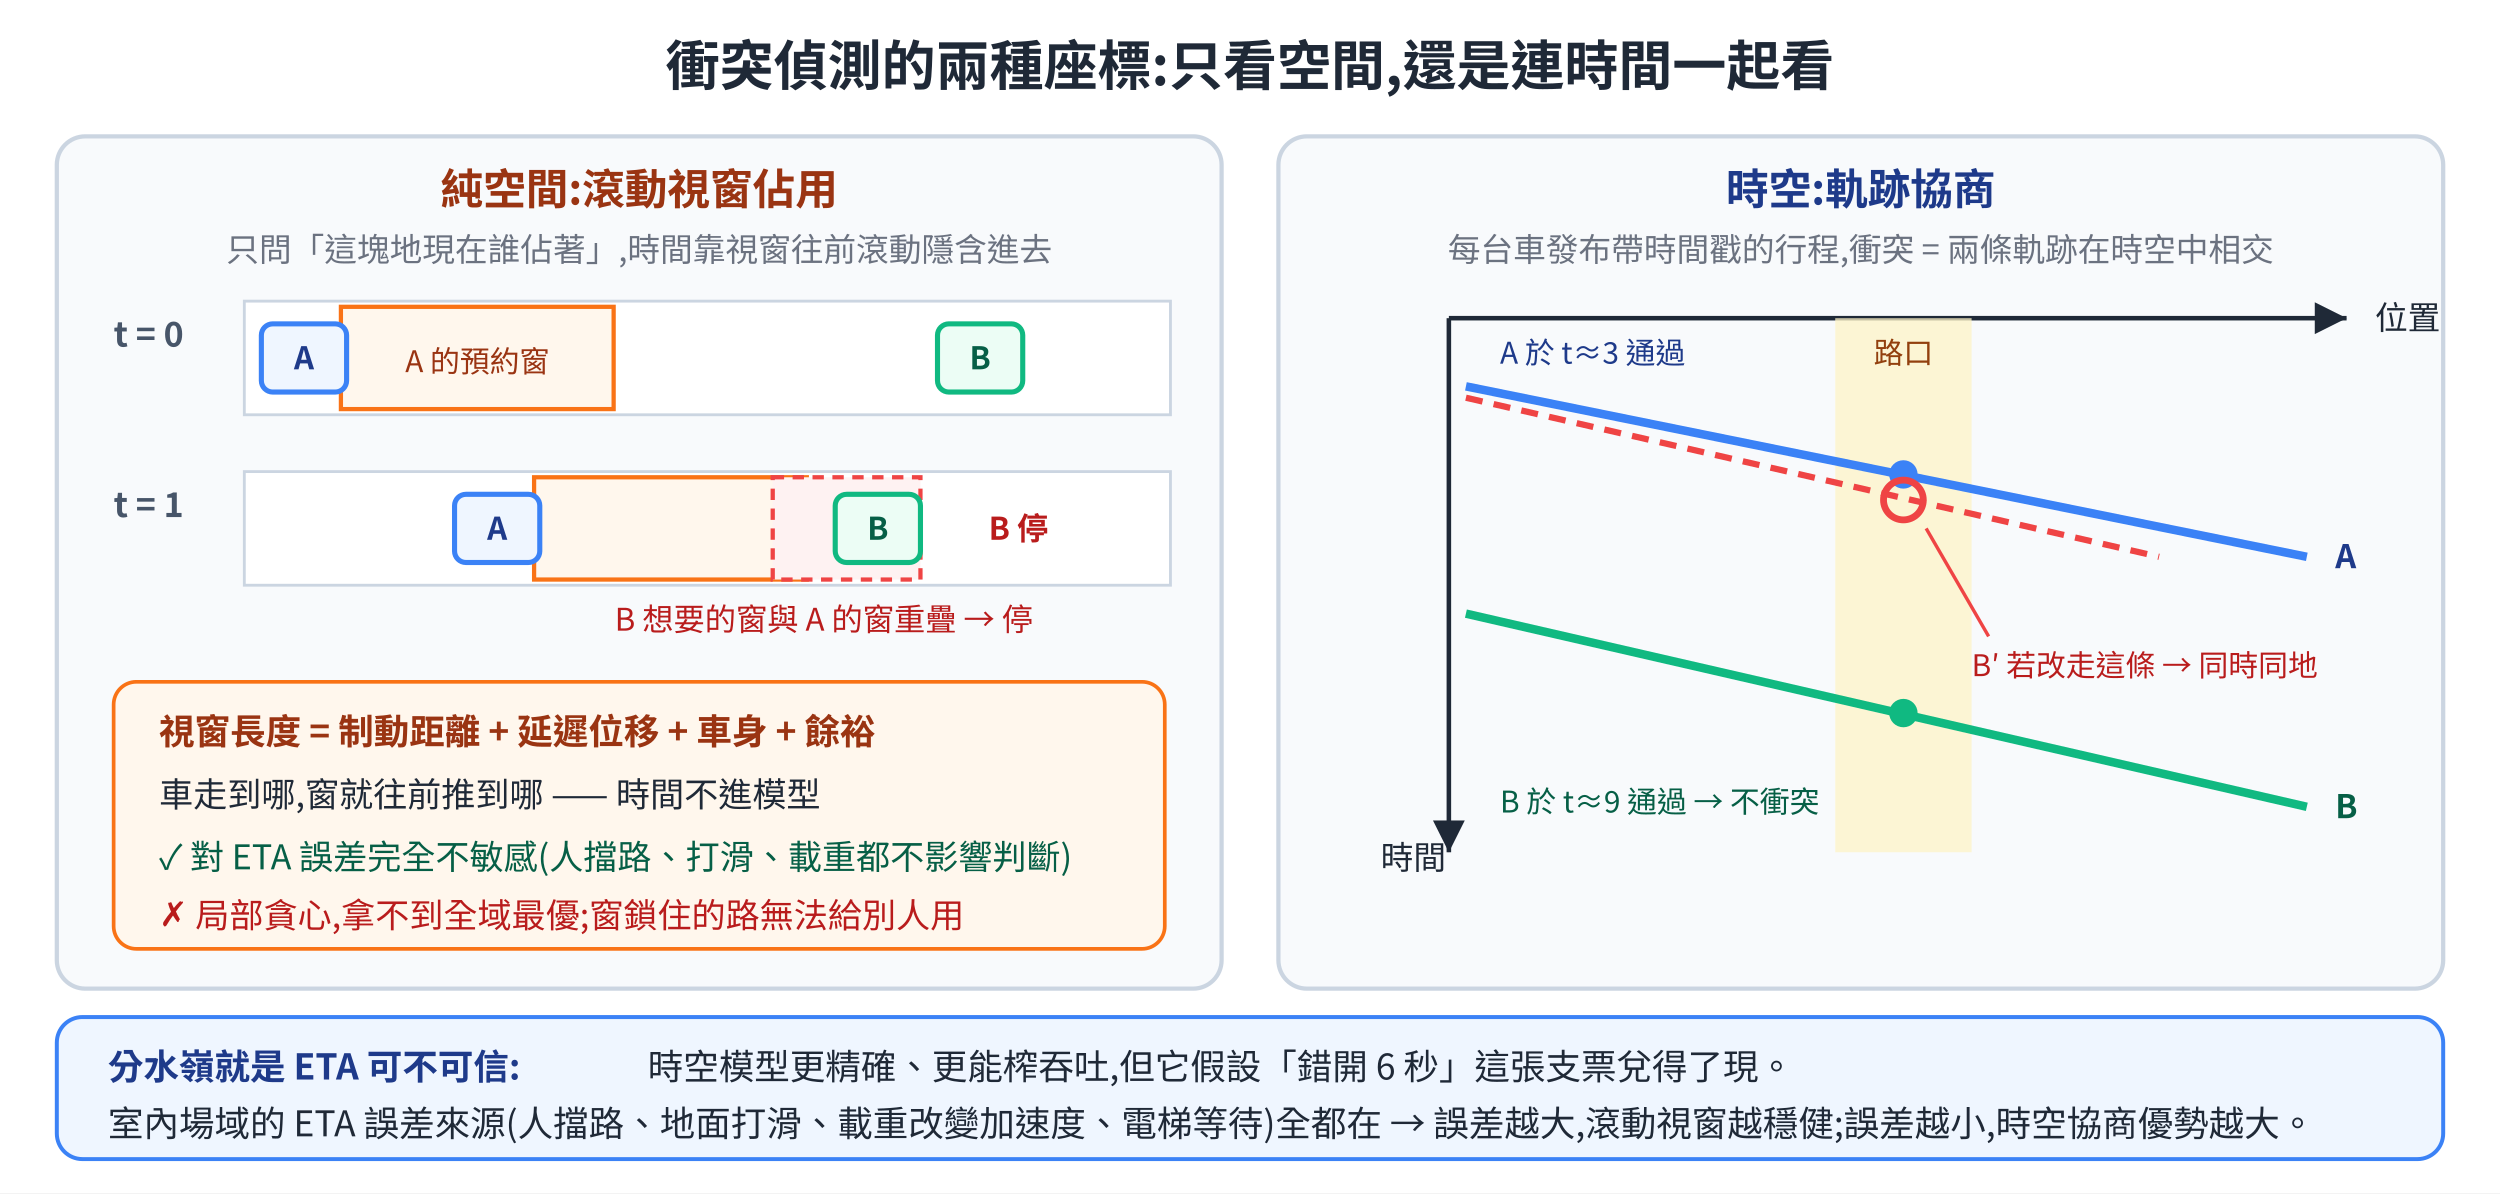
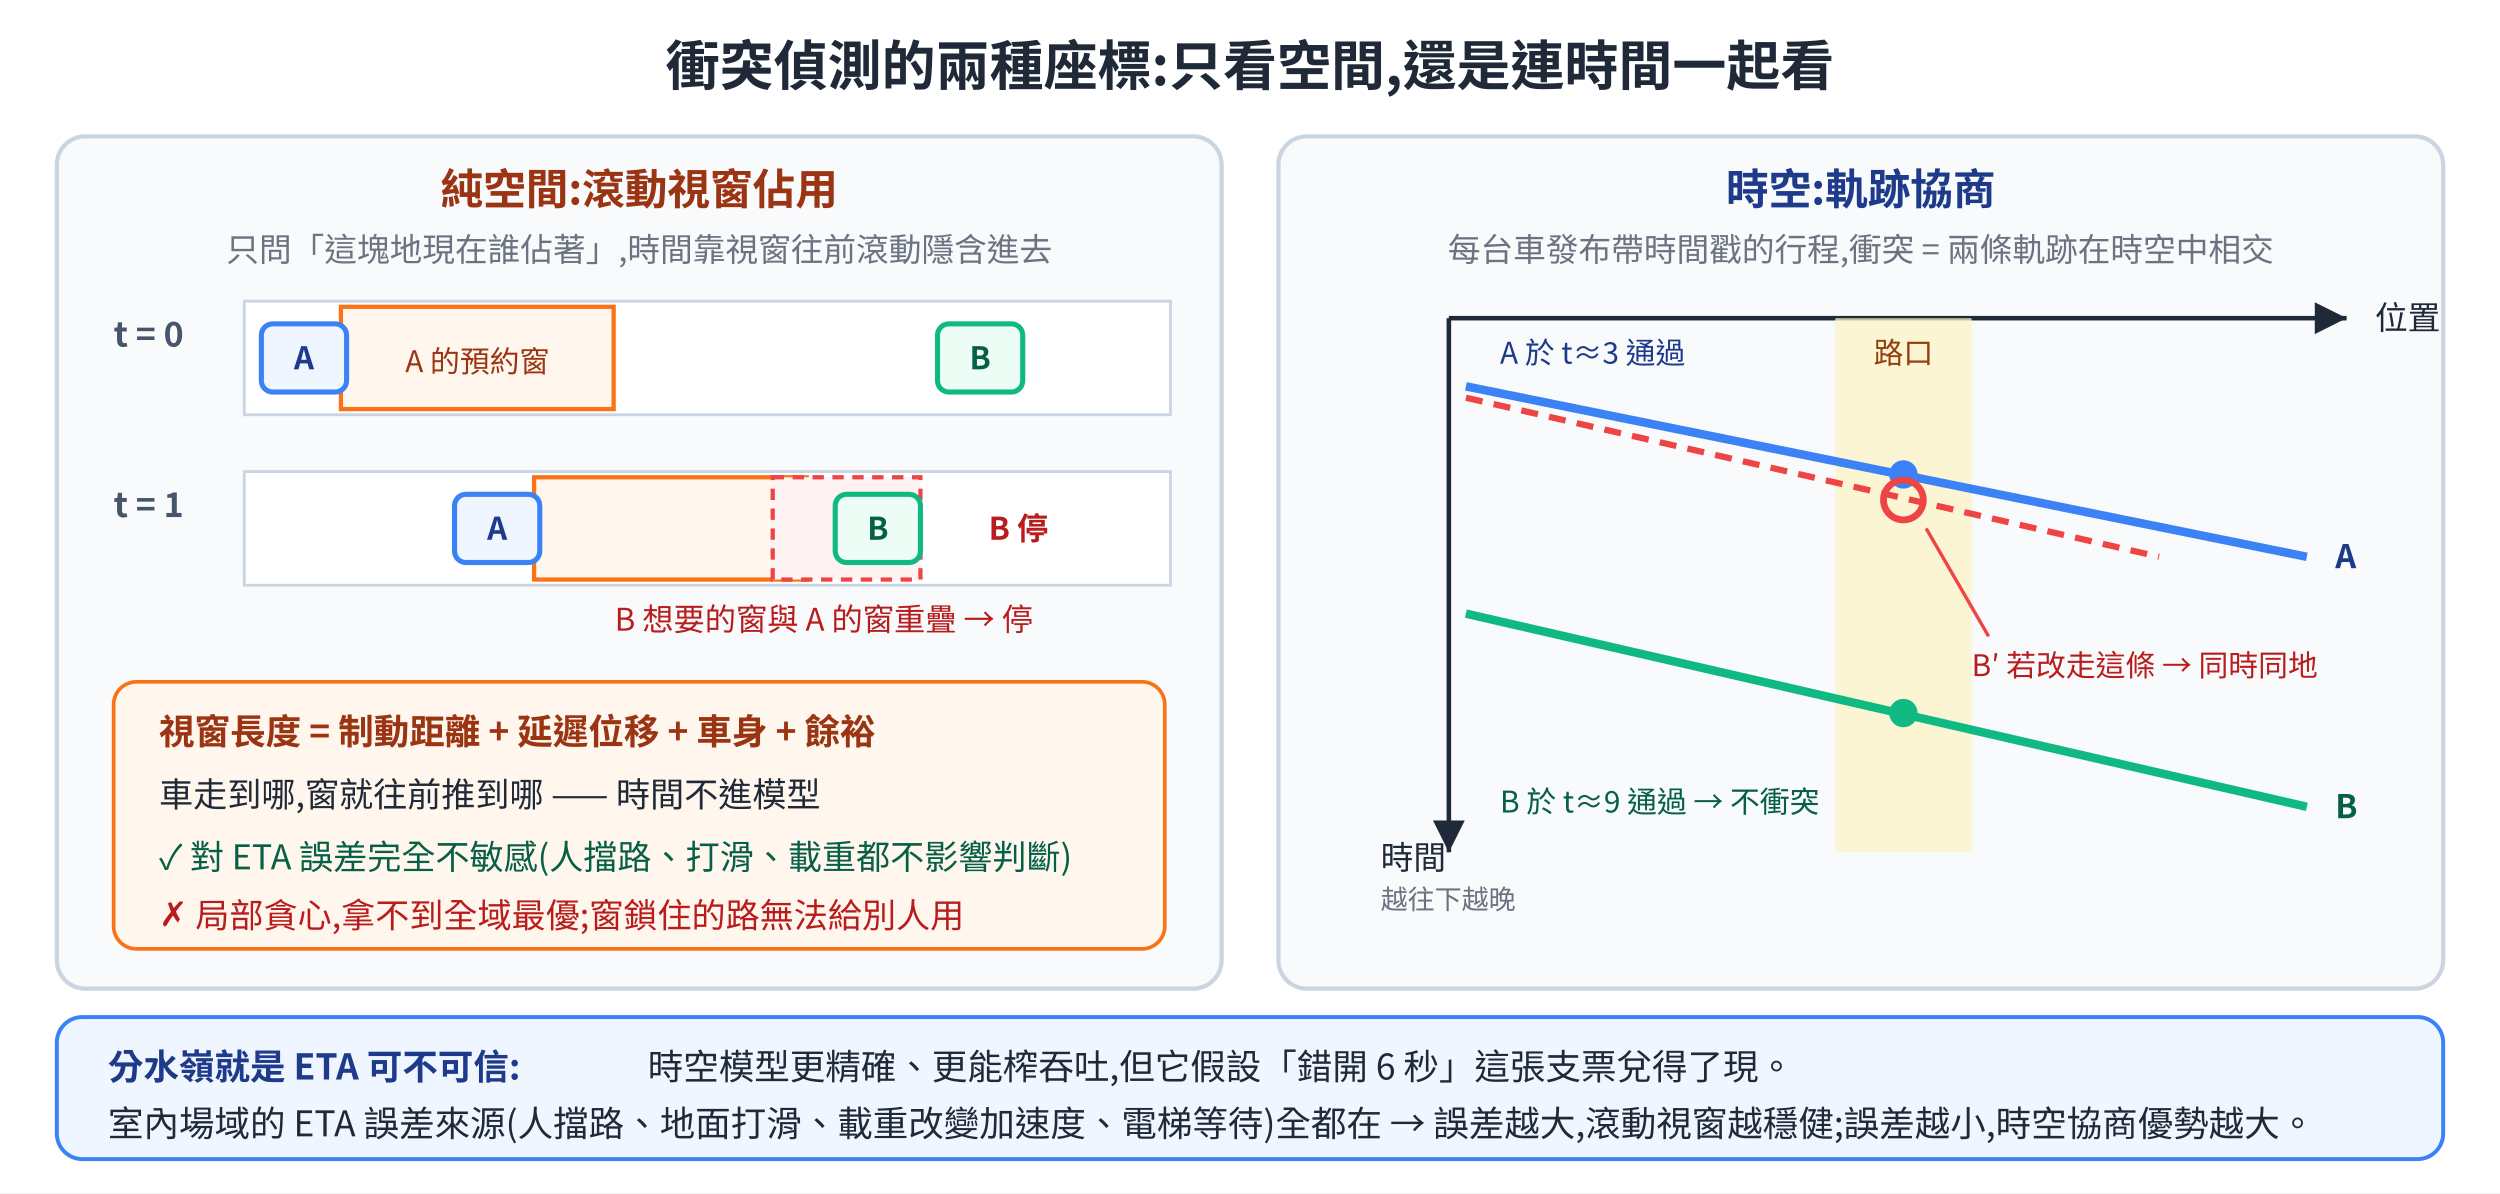
<svg xmlns="http://www.w3.org/2000/svg" viewBox="0 0 880 420" font-family="'Noto Sans CJK TC','PingFang TC','Microsoft JhengHei',sans-serif">
  <defs>
    <marker id="bo" markerWidth="10" markerHeight="10" refX="7" refY="4" orient="auto">
      <path d="M0,0 L8,4 L0,8 Z" fill="#F97316" />
    </marker>
    <marker id="bk" markerWidth="9" markerHeight="9" refX="7" refY="3.5" orient="auto">
      <path d="M0,0 L7,3.5 L0,7 Z" fill="#1F2937" />
    </marker>
  </defs>
  <rect width="880" height="420" fill="#ffffff" />
  <text x="440" y="30" text-anchor="middle" font-size="19" font-weight="700" fill="#1F2937">衝突偵測的兩種座標:只看空間,還是連時間一起看</text>
  <rect x="20" y="48" width="410" height="300" rx="10" fill="#F8FAFC" stroke="#CBD5E1" stroke-width="1.5" />
  <text x="225" y="72" text-anchor="middle" font-size="15" font-weight="700" fill="#9A3412">純空間:滾動視窗佔用</text>
  <text x="225" y="92" text-anchor="middle" font-size="11.5" fill="#6B7280">只問「這塊地現在誰佔著」,時間靠視窗往前滾動隱含進去</text>
  <text x="40" y="122" font-size="12" font-weight="700" fill="#475569">t = 0</text>
  <rect x="86" y="106" width="326" height="40" fill="#ffffff" stroke="#CBD5E1" />
  <rect x="120" y="108" width="96" height="36" fill="#FFF7ED" stroke="#F97316" stroke-width="1.5" />
  <rect x="92" y="114" width="30" height="24" rx="4" fill="#EFF6FF" stroke="#3B82F6" stroke-width="1.8" />
  <text x="107" y="130" text-anchor="middle" font-size="11" font-weight="700" fill="#1E3A8A">A</text>
  <text x="168" y="131" text-anchor="middle" font-size="10.5" fill="#9A3412">A 的預約窗</text>
  <rect x="330" y="114" width="30" height="24" rx="4" fill="#ECFDF5" stroke="#10B981" stroke-width="1.8" />
  <text x="345" y="130" text-anchor="middle" font-size="11" font-weight="700" fill="#065F46">B</text>
  <text x="40" y="182" font-size="12" font-weight="700" fill="#475569">t = 1</text>
  <rect x="86" y="166" width="326" height="40" fill="#ffffff" stroke="#CBD5E1" />
  <rect x="188" y="168" width="96" height="36" fill="#FFF7ED" stroke="#F97316" stroke-width="1.5" />
  <rect x="160" y="174" width="30" height="24" rx="4" fill="#EFF6FF" stroke="#3B82F6" stroke-width="1.8" />
  <text x="175" y="190" text-anchor="middle" font-size="11" font-weight="700" fill="#1E3A8A">A</text>
  <rect x="272" y="168" width="52" height="36" fill="#FEF2F2" stroke="#EF4444" stroke-width="1.5" stroke-dasharray="4 3" />
  <rect x="294" y="174" width="30" height="24" rx="4" fill="#ECFDF5" stroke="#10B981" stroke-width="1.8" />
  <text x="309" y="190" text-anchor="middle" font-size="11" font-weight="700" fill="#065F46">B</text>
  <text x="348" y="190" font-size="11" font-weight="700" fill="#B91C1C">B 停</text>
  <text x="290" y="222" text-anchor="middle" font-size="11" fill="#B91C1C">B 想要的窗與 A 的窗重疊 → 停</text>
  <rect x="40" y="240" width="370" height="94" rx="8" fill="#FFF7ED" stroke="#F97316" stroke-width="1.3" />
  <text x="56" y="262" font-size="12.5" font-weight="700" fill="#9A3412">視窗長度 = 制動距離 + 延遲位移 + 車身 + 餘裕</text>
  <text x="56" y="284" font-size="12" fill="#1F2937">車走到哪,窗就往前推到哪 —— 時間不進模型</text>
  <text x="56" y="306" font-size="12" fill="#065F46">✓ 對 ETA 誤差完全不敏感(人擋路、打滑、載重都不影響判斷)</text>
  <text x="56" y="326" font-size="12" fill="#B91C1C">✗ 局部貪心,拿不到全域最優;窗鎖住的路無法給別人用</text>
  <rect x="450" y="48" width="410" height="300" rx="10" fill="#F8FAFC" stroke="#CBD5E1" stroke-width="1.5" />
  <text x="655" y="72" text-anchor="middle" font-size="15" font-weight="700" fill="#1E3A8A">時空:軌跡協商</text>
  <text x="655" y="92" text-anchor="middle" font-size="11.5" fill="#6B7280">每台車發布帶時間戳的行程,衝突 = 兩條軌跡在時空中相交</text>
  <line x1="510" y1="112" x2="510" y2="300" stroke="#1F2937" stroke-width="1.6" marker-end="url(#bk)" />
  <line x1="510" y1="112" x2="826" y2="112" stroke="#1F2937" stroke-width="1.6" marker-end="url(#bk)" />
  <text x="836" y="116" font-size="11.5" fill="#1F2937">位置</text>
  <text x="486" y="306" font-size="11.5" fill="#1F2937">時間</text>
+   <text x="486" y="320" font-size="9.5" fill="#6B7280">越往下越晚</text>
  <rect x="646" y="112" width="48" height="188" fill="#FEF3C7" opacity="0.75" />
  <text x="670" y="128" text-anchor="middle" font-size="10.5" fill="#92400E">路口</text>
  <line x1="516" y1="136" x2="812" y2="196" stroke="#3B82F6" stroke-width="3" />
  <circle cx="670" cy="167" r="5" fill="#3B82F6" />
  <text x="822" y="200" font-size="11.5" font-weight="700" fill="#1E3A8A">A</text>
  <text x="528" y="128" font-size="10.5" fill="#1E3A8A">A 於 t≈3 通過</text>
  <line x1="516" y1="216" x2="812" y2="284" stroke="#10B981" stroke-width="3" />
  <circle cx="670" cy="251" r="5" fill="#10B981" />
  <text x="822" y="288" font-size="11.5" font-weight="700" fill="#065F46">B</text>
  <text x="528" y="286" font-size="10.5" fill="#065F46">B 於 t≈9 通過 → 不衝突</text>
  <line x1="516" y1="140" x2="760" y2="196" stroke="#EF4444" stroke-width="2.2" stroke-dasharray="6 4" />
  <circle cx="670" cy="176" r="7" fill="none" stroke="#EF4444" stroke-width="2.4" />
  <line x1="700" y1="224" x2="678" y2="186" stroke="#EF4444" stroke-width="1.2" />
  <text x="694" y="238" font-size="10.5" fill="#B91C1C">B′ 若改走這條 → 同時同地</text>
  <rect x="470" y="316" width="370" height="0" fill="none" />
  <rect x="20" y="358" width="840" height="50" rx="9" fill="#EFF6FF" stroke="#3B82F6" stroke-width="1.4" />
  <text x="38" y="380" font-size="12.5" font-weight="700" fill="#1E3A8A">分水嶺就是 ETA 可不可信:</text>
  <text x="228" y="380" font-size="12.5" fill="#1F2937">時空模型更精確、更能榨吞吐,但它假設「錯開 6 秒」這張支票兌得了現。</text>
  <text x="38" y="400" font-size="12.5" fill="#1F2937">室內場域的 ETA 誤差來源(人擋路、地面打滑、載重改變加速度、電梯等待)全都在 → 誤差越大,滾動視窗越穩健;誤差越小,時空協商優勢越大。</text>
</svg>
